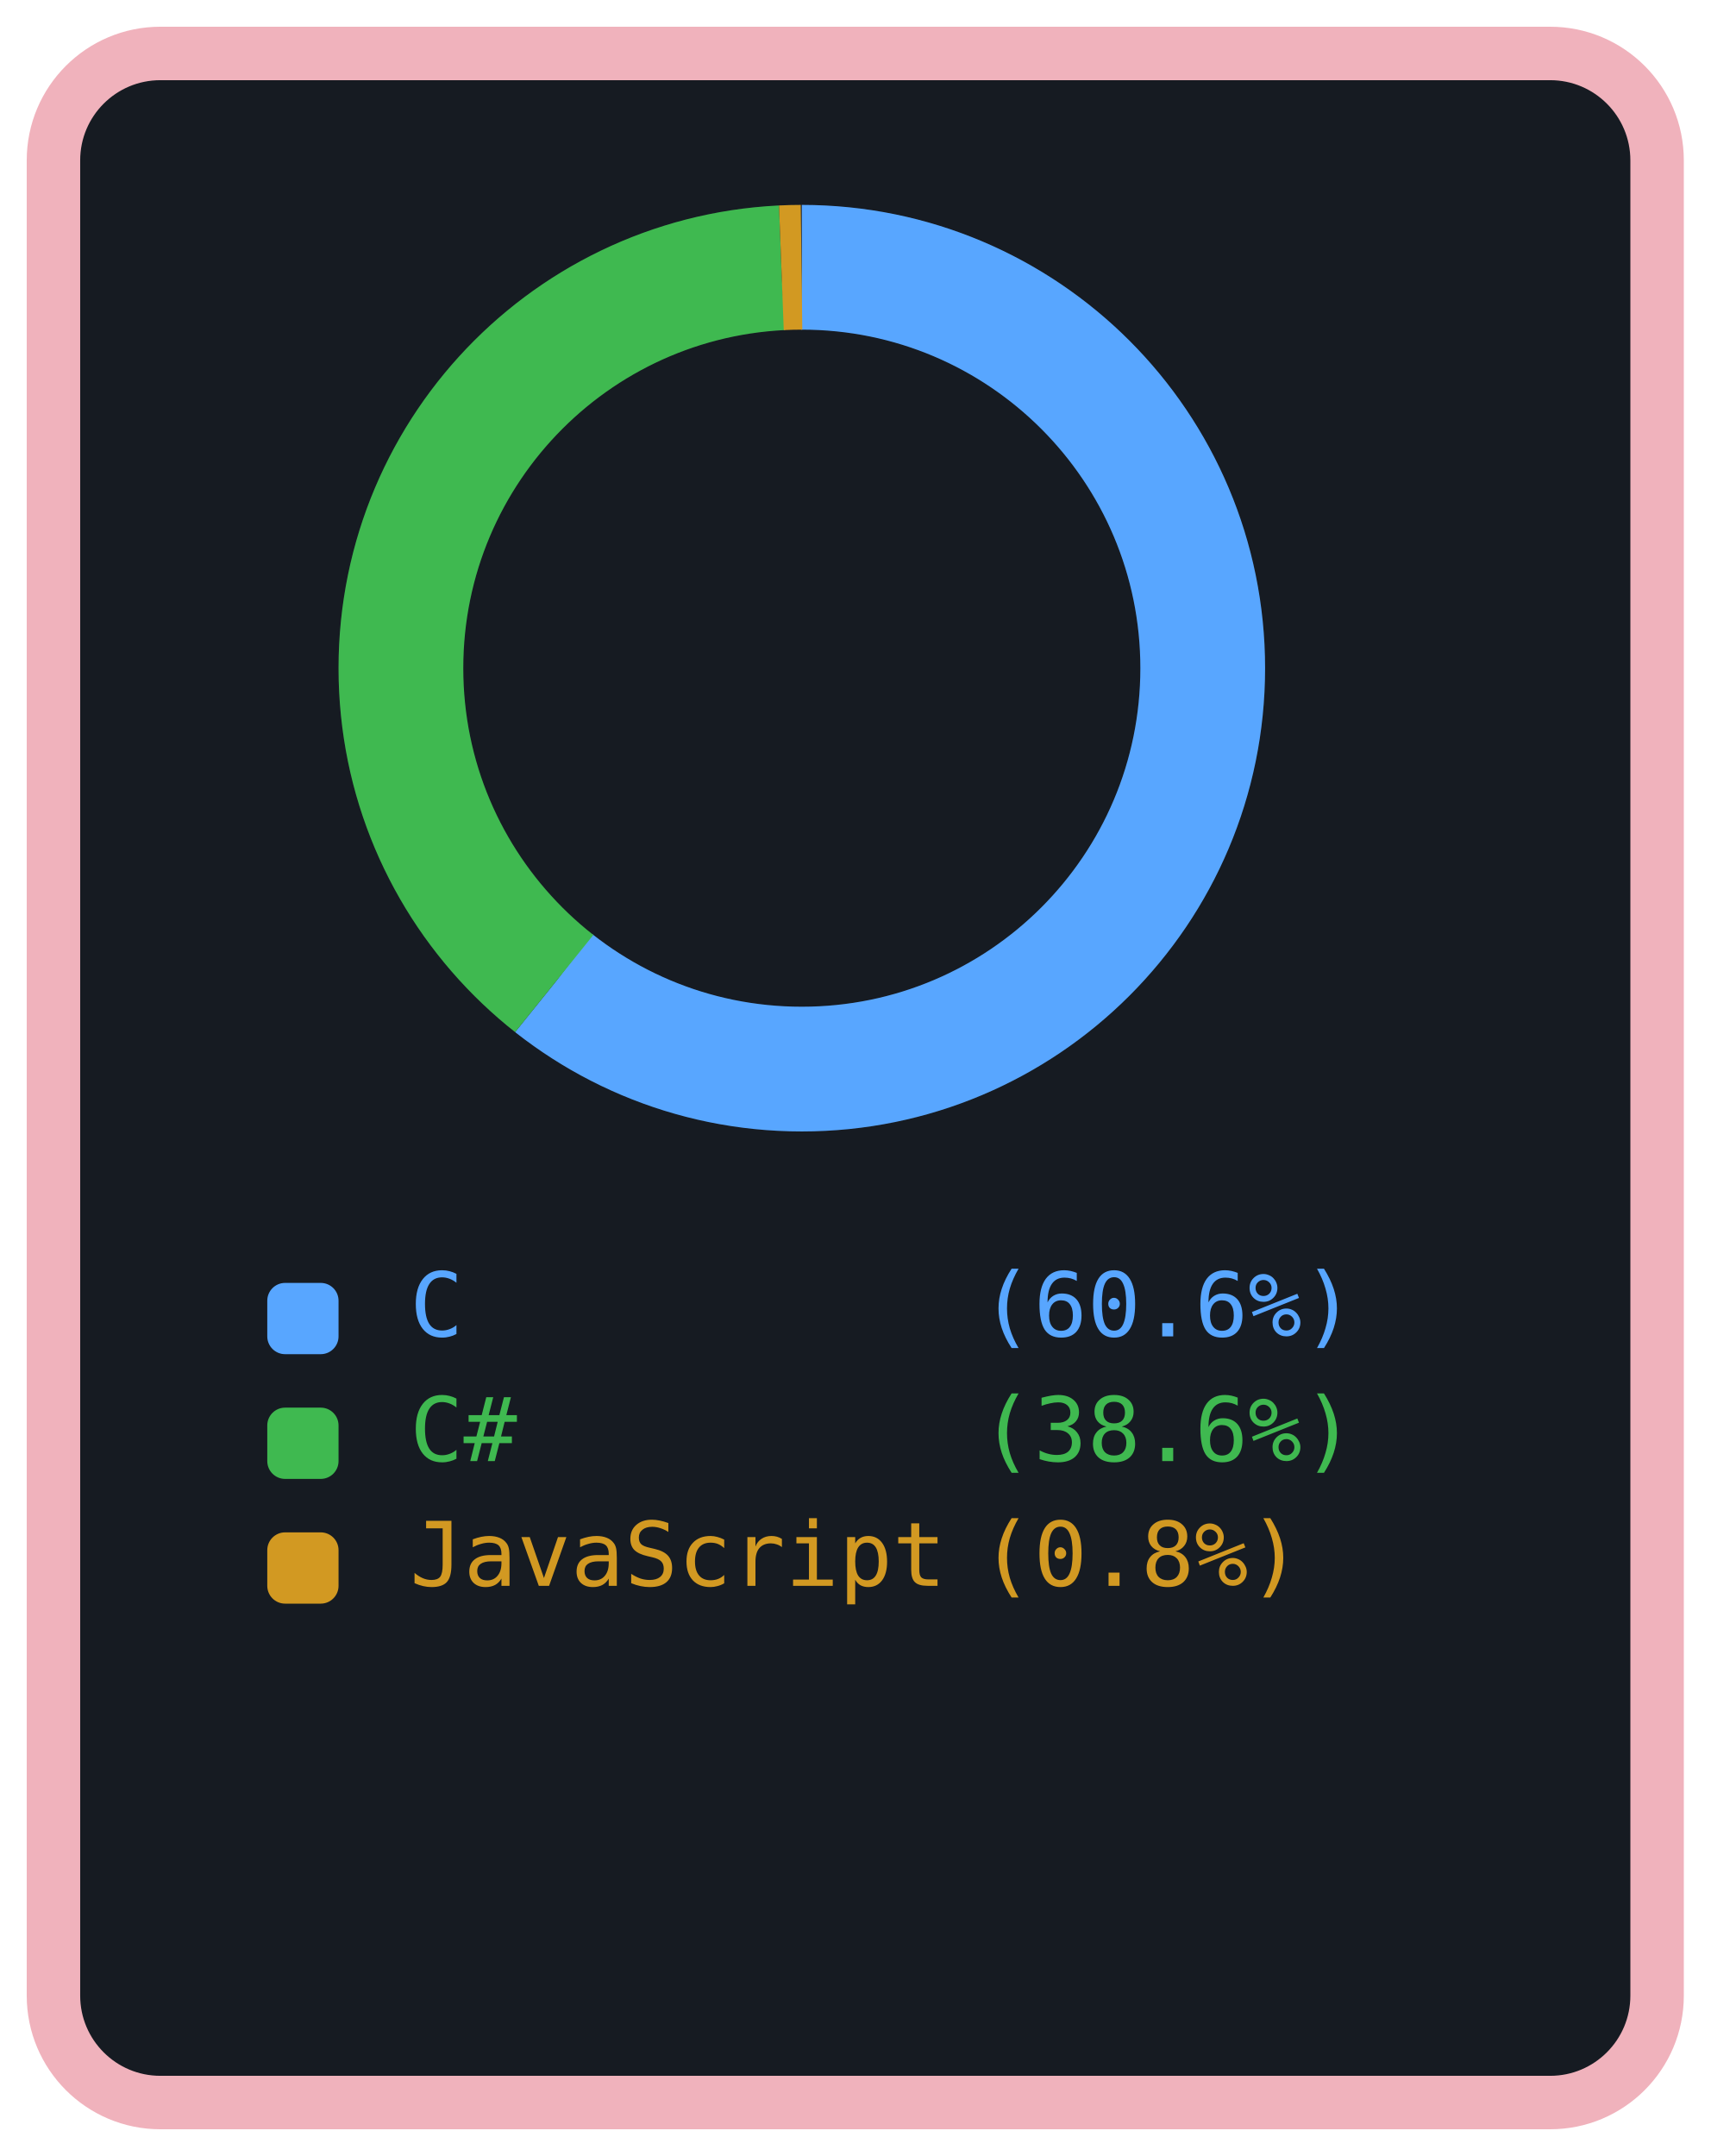
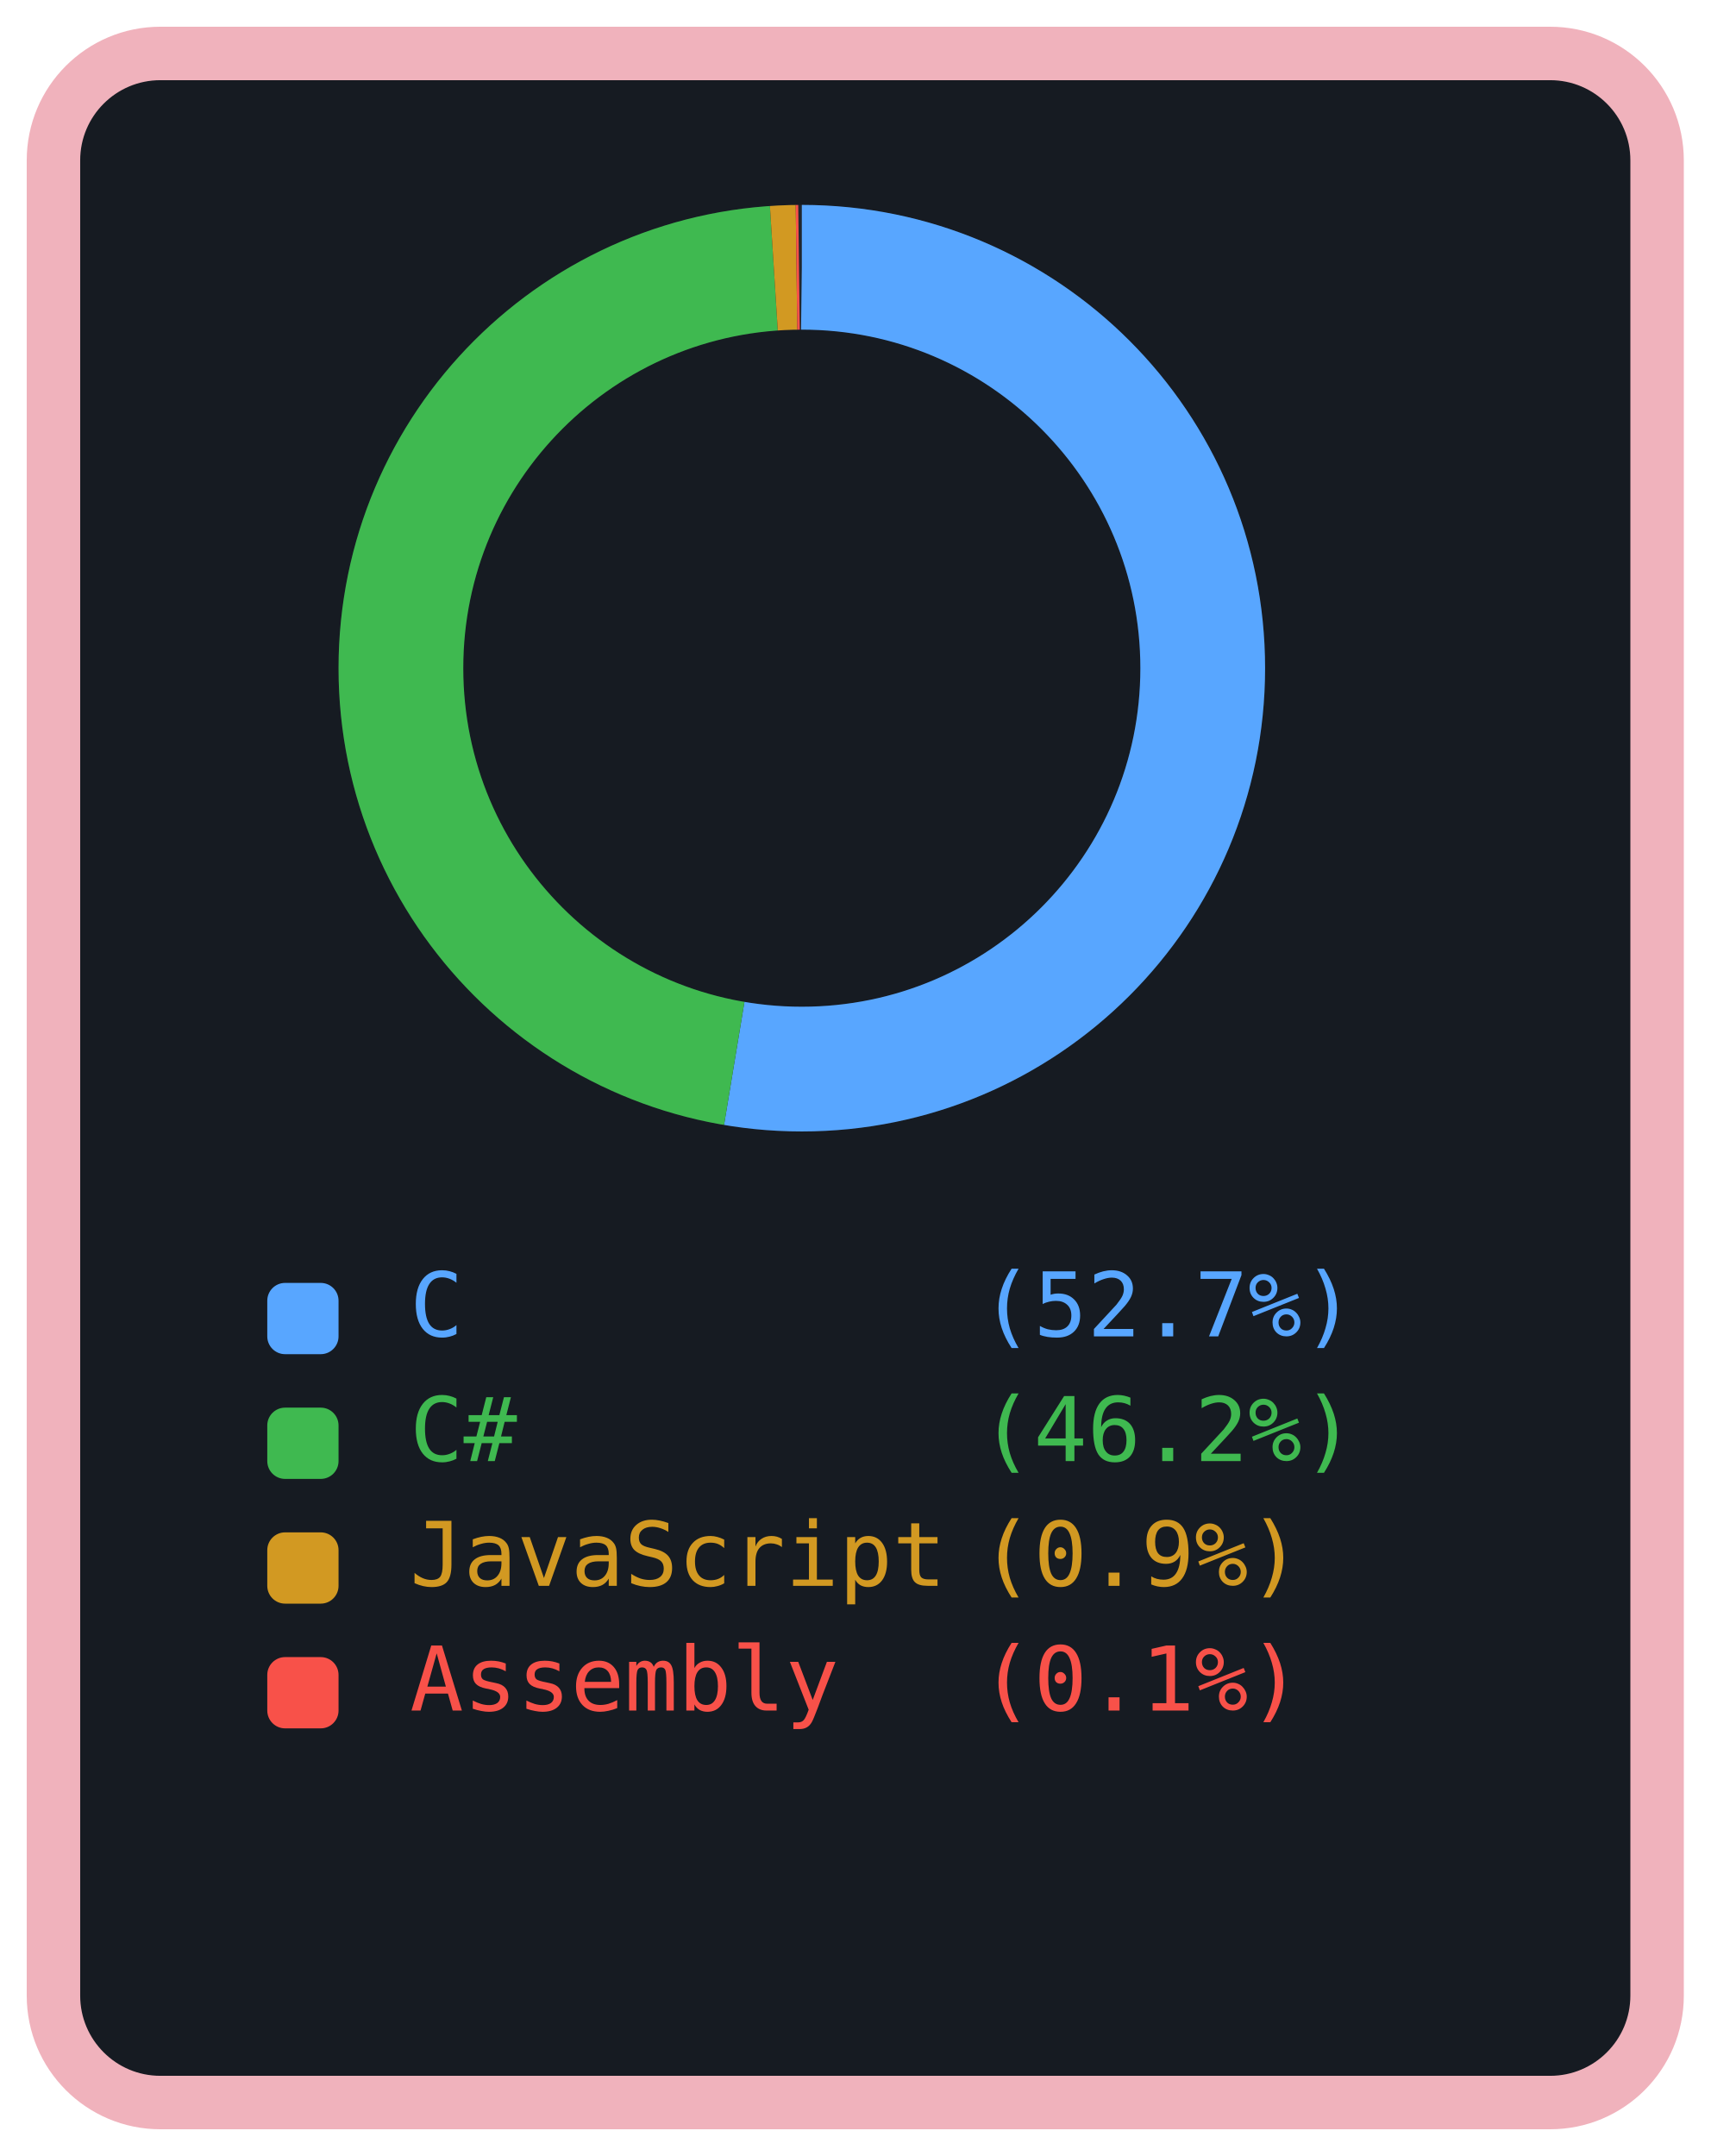
<svg xmlns="http://www.w3.org/2000/svg" width="192" height="242" viewBox="0 0 192 242">
  <style>
		.bg {
			fill: #161B22;
			stroke: #F0B2BC;
			stroke-width: 6;
			rx: 12px;
		}
		</style>
  <rect x="6" y="6" width="180" height="230" class="bg" />
  <g>
    <circle cx="90" cy="75" r="45" fill="none" stroke="#21262d" stroke-width="14" />
-     <circle cx="90" cy="75" r="45" fill="none" stroke="#58a6ff" stroke-width="14" stroke-dasharray="171.342 282.743" stroke-dashoffset="0" transform="rotate(-90 90 75)" />
+     <circle cx="90" cy="75" r="45" fill="none" stroke="#58a6ff" stroke-width="14" stroke-dasharray="149.006 282.743" stroke-dashoffset="0" transform="rotate(-90 90 75)" />
    <g>
      <rect x="30" y="144" width="8" height="8" rx="2" fill="#58a6ff" />
      <text x="46" y="150" font-family="monospace" font-size="10" fill="#58a6ff">C</text>
-       <text x="110" y="150" font-family="monospace" font-size="10" fill="#58a6ff">(60.6%)</text>
+       <text x="110" y="150" font-family="monospace" font-size="10" fill="#58a6ff">(52.7%)</text>
    </g>
-     <circle cx="90" cy="75" r="45" fill="none" stroke="#3fb950" stroke-width="14" stroke-dasharray="109.139 282.743" stroke-dashoffset="-171.342" transform="rotate(-90 90 75)" />
+     <circle cx="90" cy="75" r="45" fill="none" stroke="#3fb950" stroke-width="14" stroke-dasharray="130.627 282.743" stroke-dashoffset="-149.006" transform="rotate(-90 90 75)" />
    <g>
      <rect x="30" y="158" width="8" height="8" rx="2" fill="#3fb950" />
      <text x="46" y="164" font-family="monospace" font-size="10" fill="#3fb950">C#</text>
-       <text x="110" y="164" font-family="monospace" font-size="10" fill="#3fb950">(38.6%)</text>
+       <text x="110" y="164" font-family="monospace" font-size="10" fill="#3fb950">(46.2%)</text>
    </g>
-     <circle cx="90" cy="75" r="45" fill="none" stroke="#d29922" stroke-width="14" stroke-dasharray="2.262 282.743" stroke-dashoffset="-280.481" transform="rotate(-90 90 75)" />
+     <circle cx="90" cy="75" r="45" fill="none" stroke="#d29922" stroke-width="14" stroke-dasharray="2.545 282.743" stroke-dashoffset="-279.633" transform="rotate(-90 90 75)" />
    <g>
      <rect x="30" y="172" width="8" height="8" rx="2" fill="#d29922" />
      <text x="46" y="178" font-family="monospace" font-size="10" fill="#d29922">JavaScript</text>
-       <text x="110" y="178" font-family="monospace" font-size="10" fill="#d29922">(0.8%)</text>
+       <text x="110" y="178" font-family="monospace" font-size="10" fill="#d29922">(0.9%)</text>
+     </g>
+     <circle cx="90" cy="75" r="45" fill="none" stroke="#f85149" stroke-width="14" stroke-dasharray="0.283 282.743" stroke-dashoffset="-282.178" transform="rotate(-90 90 75)" />
+     <g>
+       <rect x="30" y="186" width="8" height="8" rx="2" fill="#f85149" />
+       <text x="46" y="192" font-family="monospace" font-size="10" fill="#f85149">Assembly</text>
+       <text x="110" y="192" font-family="monospace" font-size="10" fill="#f85149">(0.1%)</text>
    </g>
  </g>
</svg>
